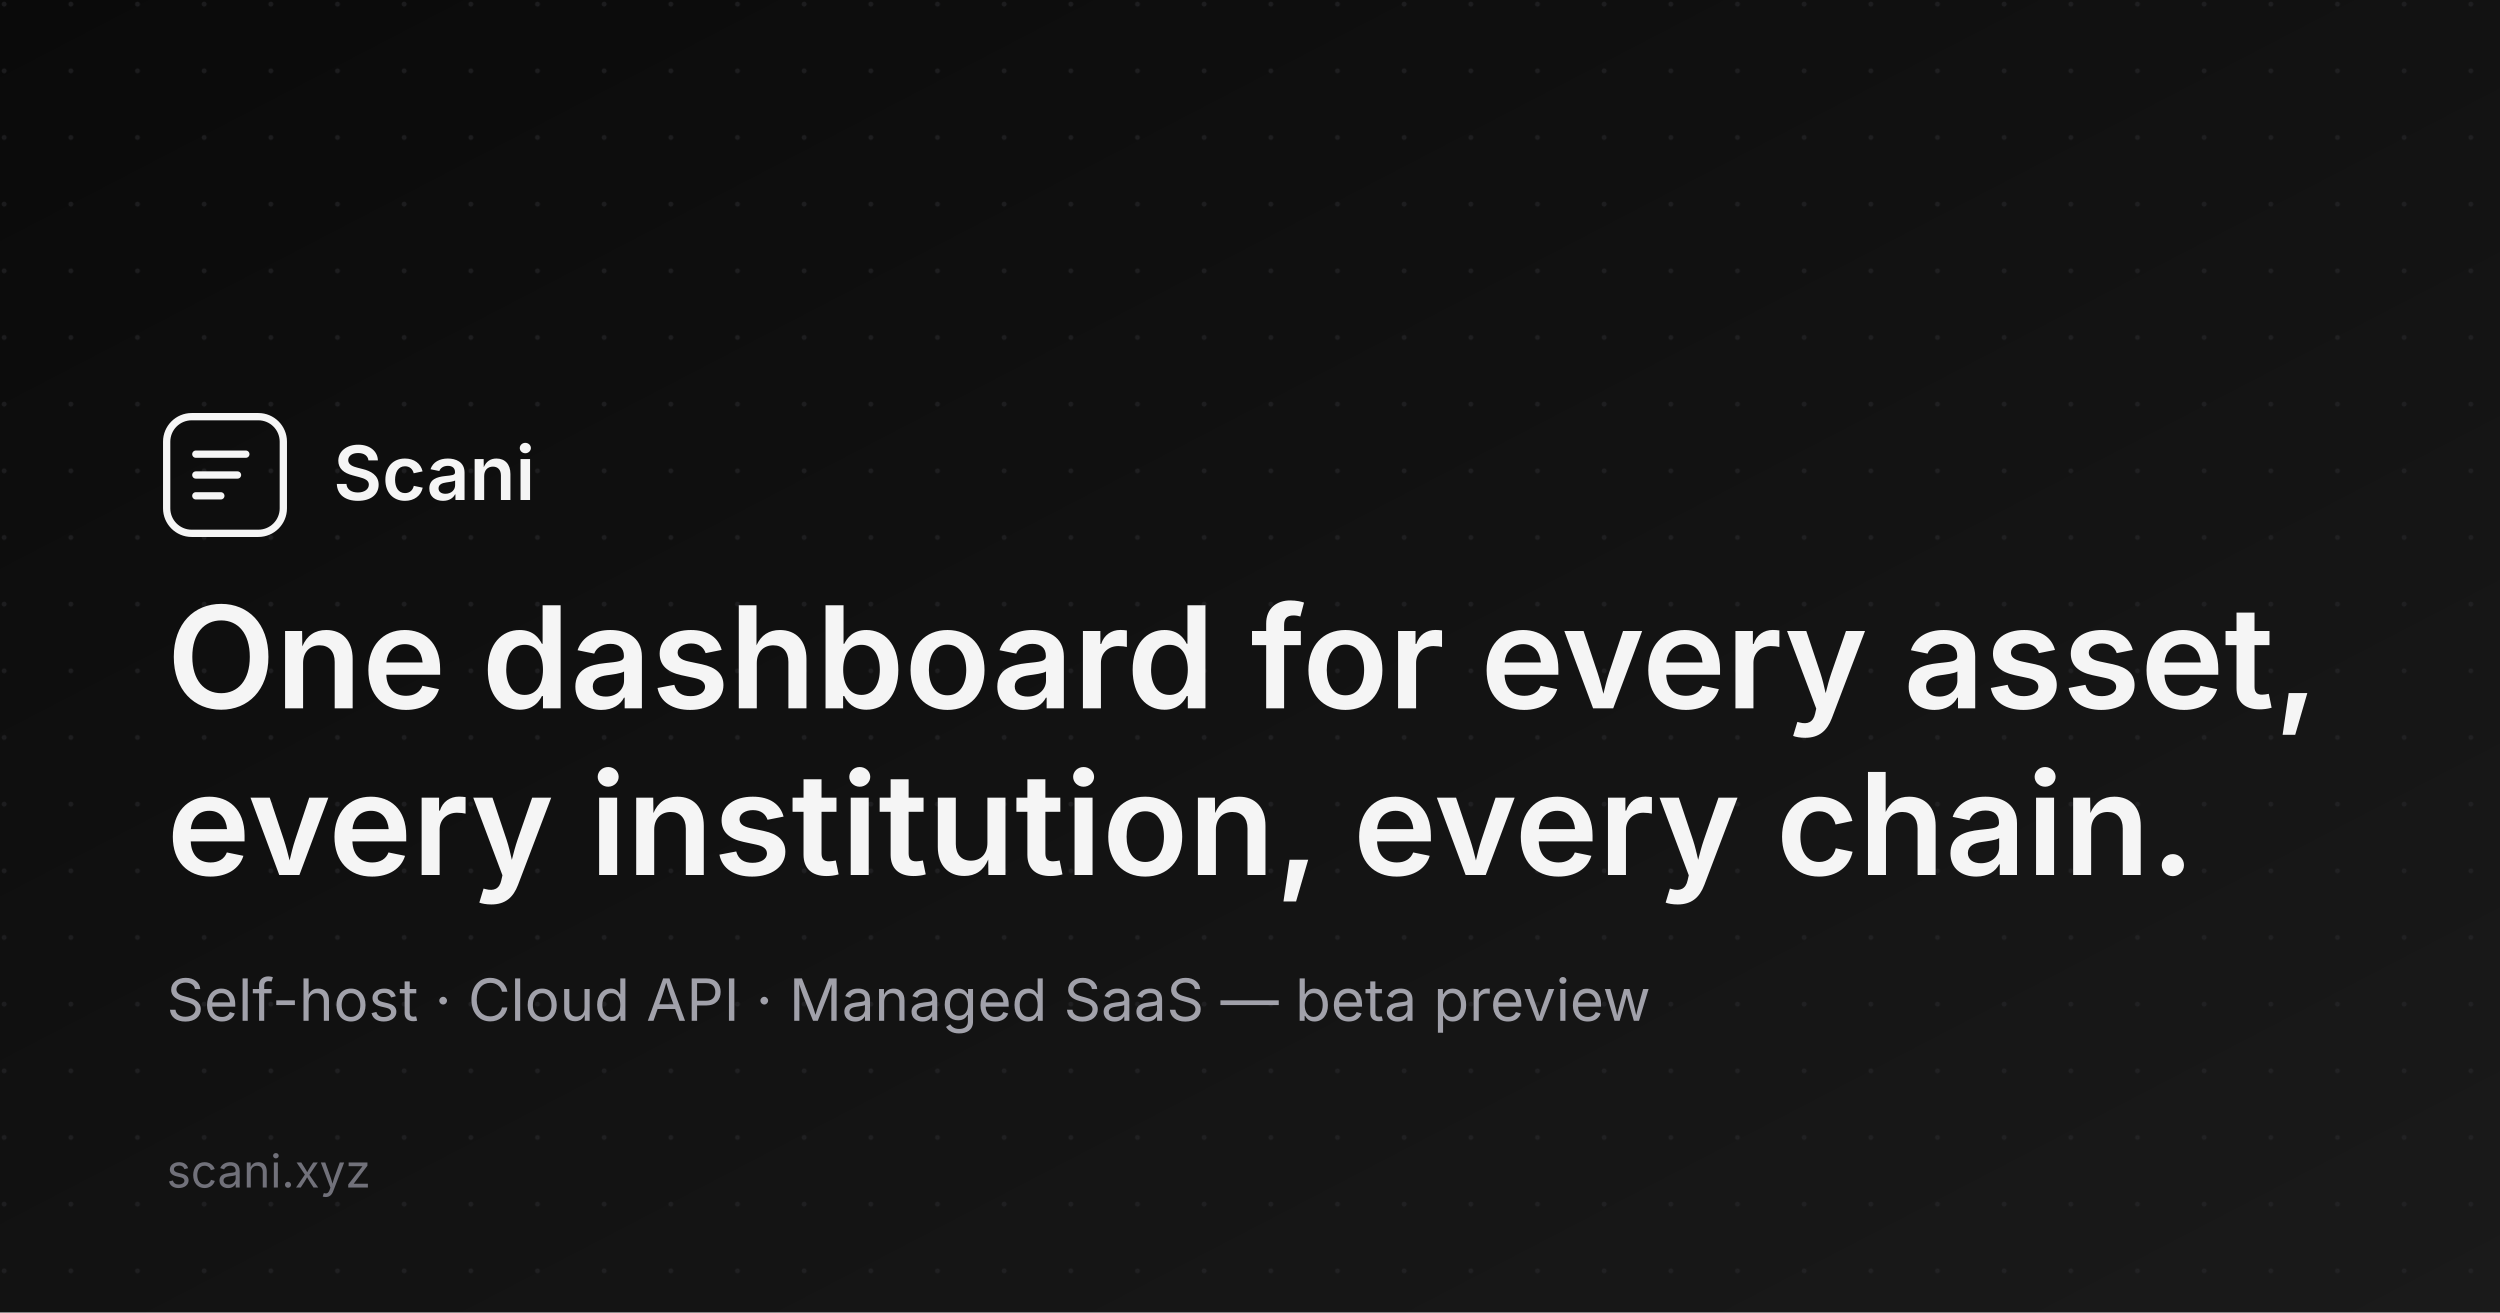
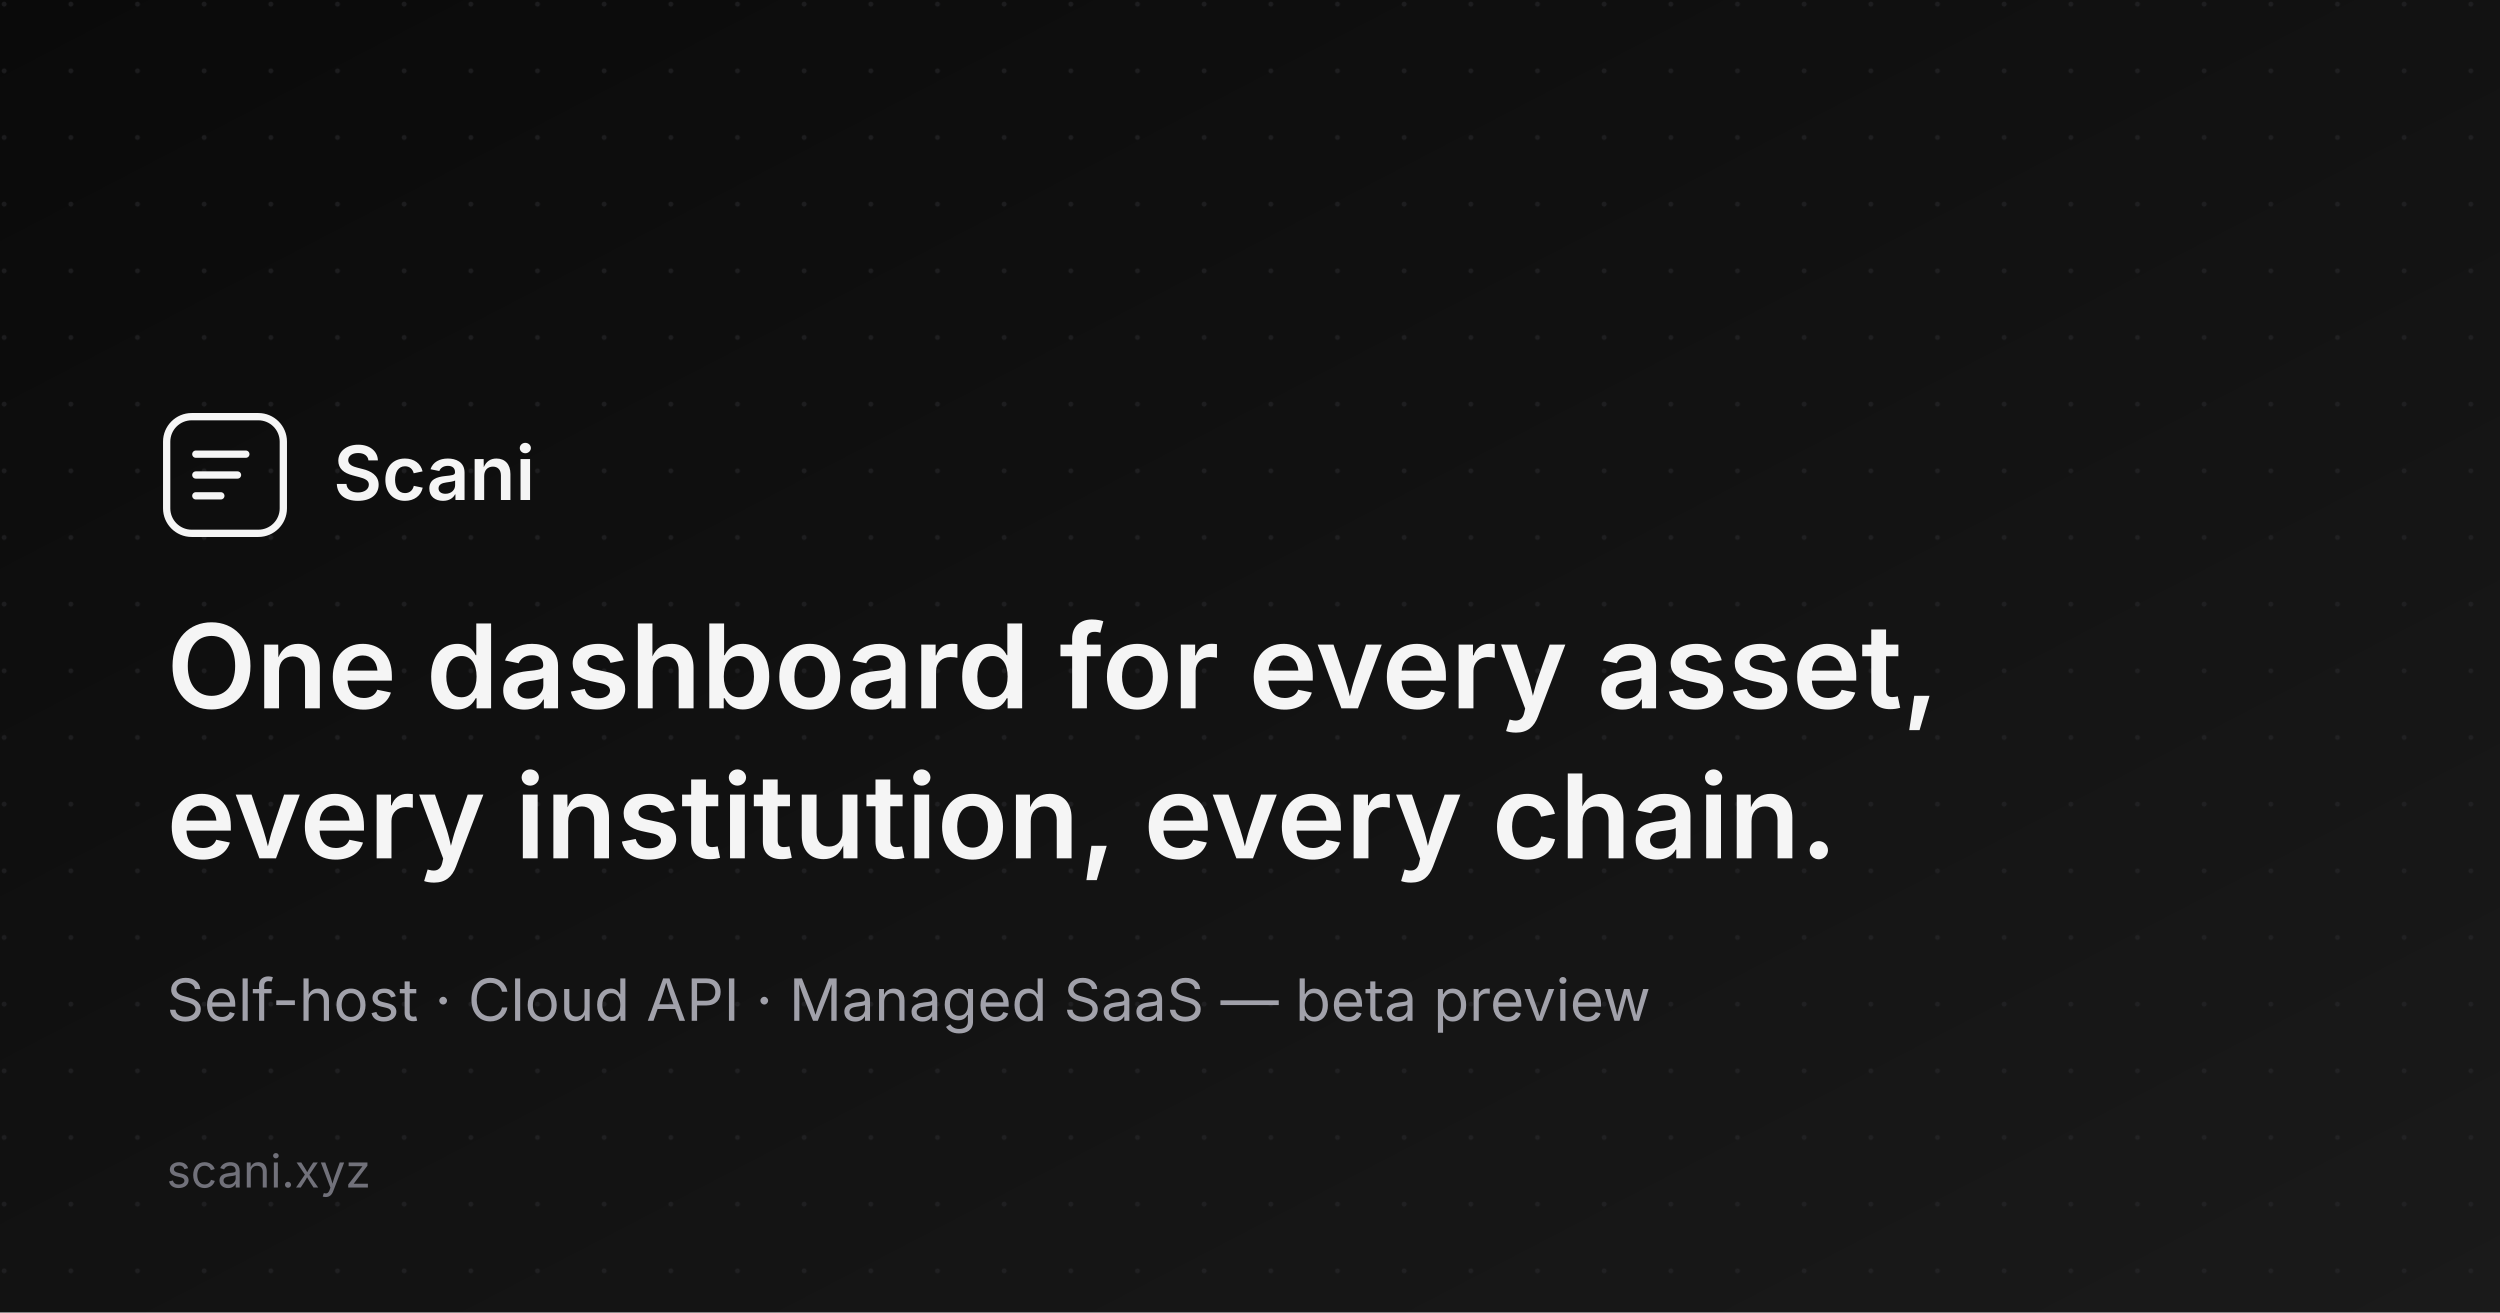
<svg xmlns="http://www.w3.org/2000/svg" viewBox="0 0 1200 630" width="1200" height="630">
  <defs>
    <linearGradient id="g" x1="0" y1="0" x2="1" y2="1">
      <stop offset="0" stop-color="#0a0a0a" />
      <stop offset="1" stop-color="#1a1a1a" />
    </linearGradient>
    <pattern id="dots" width="32" height="32" patternUnits="userSpaceOnUse">
      <circle cx="2" cy="2" r="1.2" fill="#27272a" />
    </pattern>
  </defs>
  <rect width="1200" height="630" fill="url(#g)" />
  <rect width="1200" height="630" fill="url(#dots)" opacity="0.6" />
  <g transform="translate(80, 200)">
    <g transform="translate(0,0)">
      <rect x="0" y="0" width="56" height="56" rx="12" fill="none" stroke="#f5f5f5" stroke-width="3.5" />
      <line x1="14" y1="18" x2="38" y2="18" stroke="#f5f5f5" stroke-width="3.5" stroke-linecap="round" />
      <line x1="14" y1="28" x2="34" y2="28" stroke="#f5f5f5" stroke-width="3.5" stroke-linecap="round" />
      <line x1="14" y1="38" x2="26" y2="38" stroke="#f5f5f5" stroke-width="3.5" stroke-linecap="round" />
    </g>
    <text x="80" y="40" font-family="Inter, system-ui, sans-serif" font-size="36" font-weight="600" fill="#f5f5f5">
      Scani
    </text>
  </g>
-   <text x="80" y="340" font-family="Inter, system-ui, sans-serif" font-size="68" font-weight="600" fill="#f5f5f5">
+   <text x="80" y="340" font-family="Inter, system-ui, sans-serif" font-size="56" font-weight="600" fill="#f5f5f5">
    One dashboard for every asset,
  </text>
-   <text x="80" y="420" font-family="Inter, system-ui, sans-serif" font-size="68" font-weight="600" fill="#f5f5f5">
+   <text x="80" y="412" font-family="Inter, system-ui, sans-serif" font-size="56" font-weight="600" fill="#f5f5f5">
    every institution, every chain.
  </text>
  <text x="80" y="490" font-family="Inter, system-ui, sans-serif" font-size="28" fill="#a1a1aa">
    Self-host · Cloud API · Managed SaaS — beta preview
  </text>
  <text x="80" y="570" font-family="Inter, system-ui, sans-serif" font-size="22" fill="#71717a">
    scani.xyz
  </text>
</svg>
